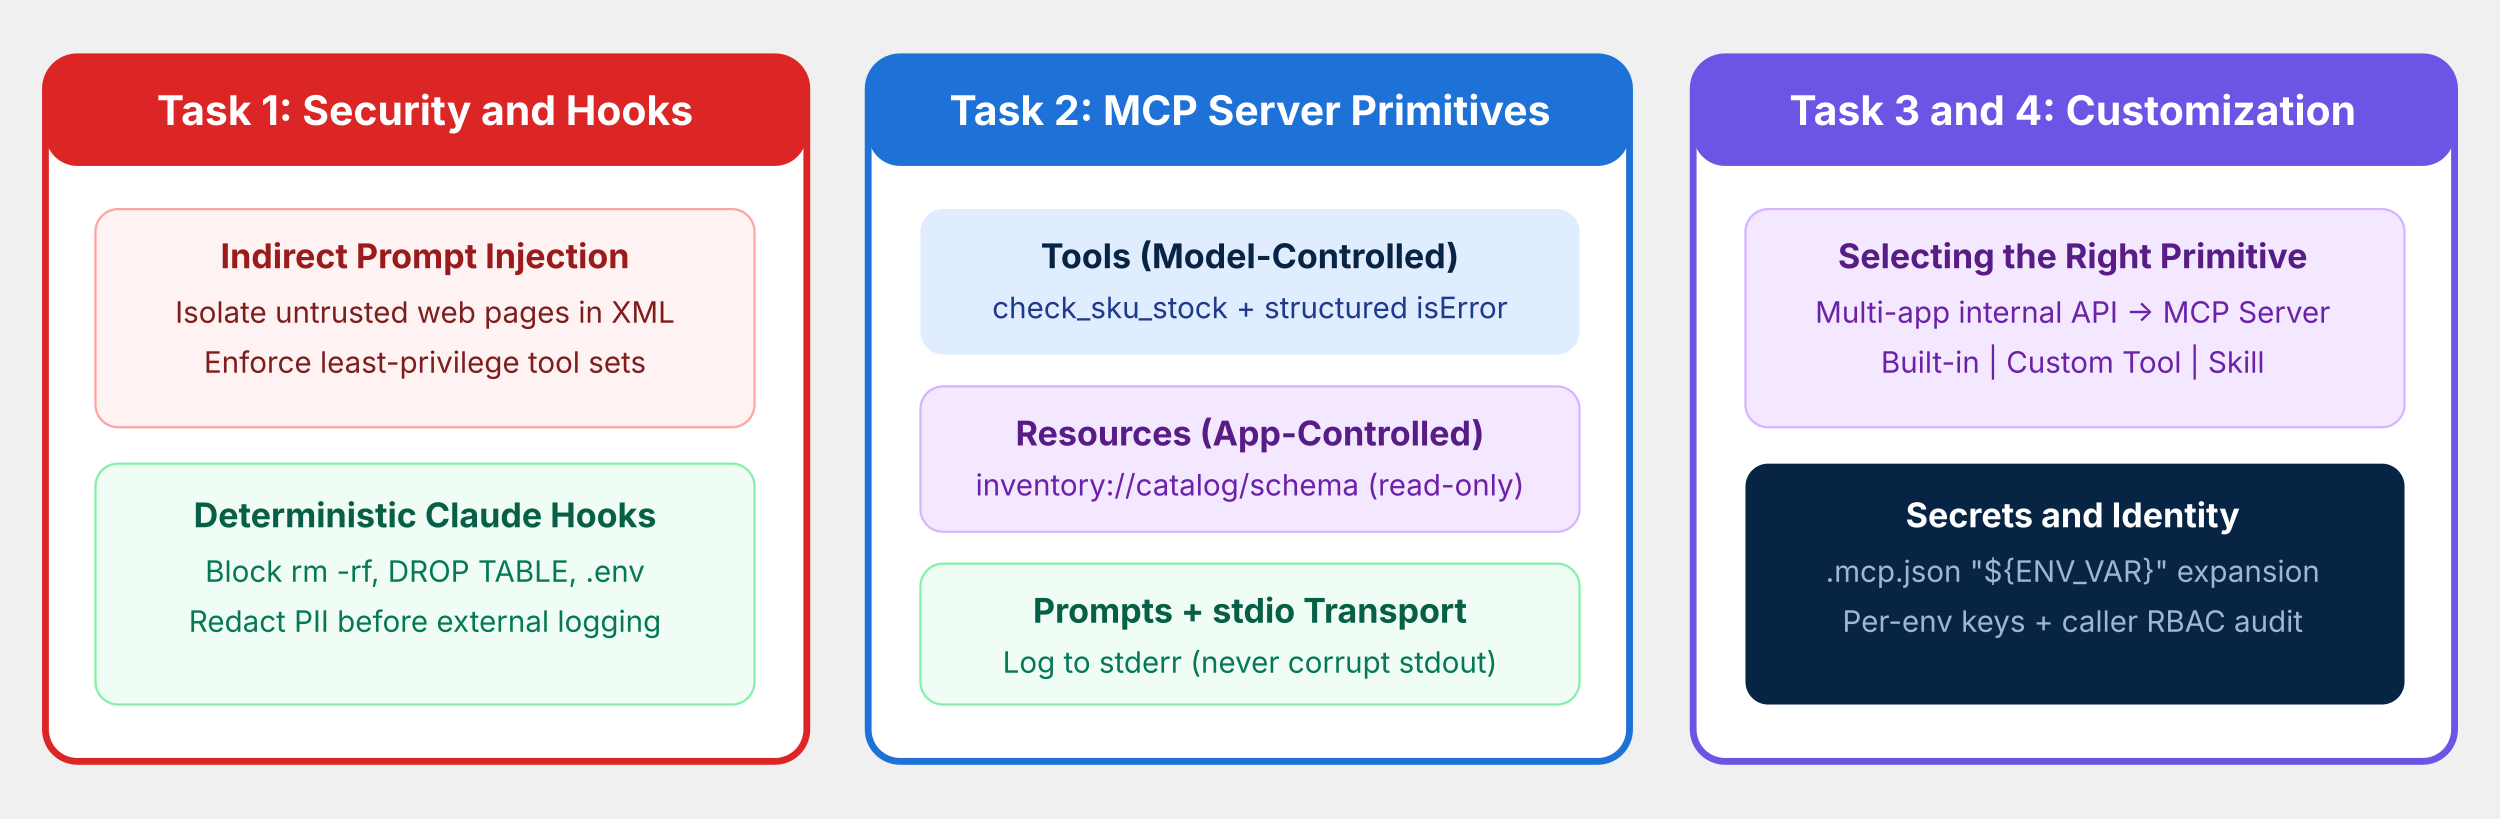
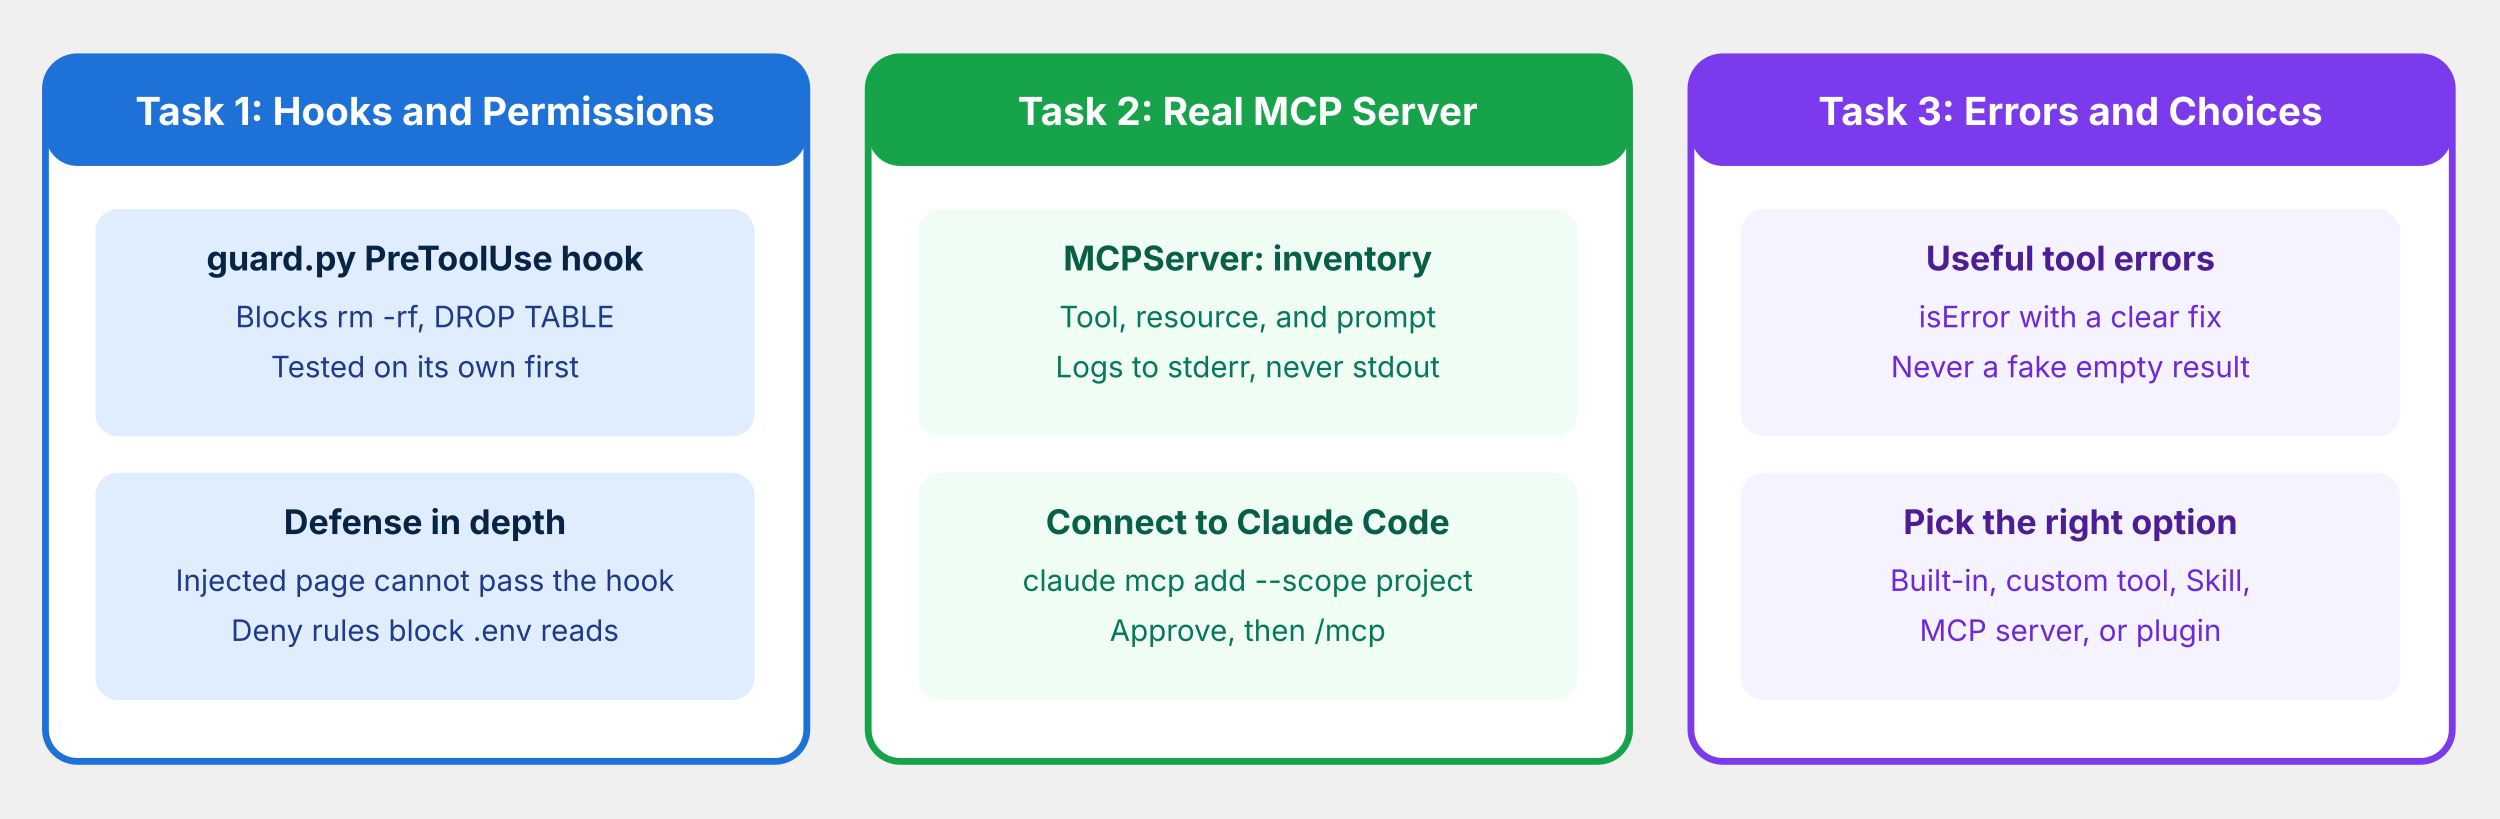
- <svg xmlns="http://www.w3.org/2000/svg" viewBox="0 0 1100 360" width="1100" height="360" role="img" aria-label="Lab 4 Overview: Prompt Injection Defense, MCP Server Primitives, and Customization Selection">
-   <rect x="20" y="25" width="335" height="310" rx="14" fill="#ffffff" stroke="#dc2626" stroke-width="3" />
-   <rect x="20" y="25" width="335" height="48" rx="14" fill="#dc2626" />
-   <text x="187" y="55" text-anchor="middle" fill="#ffffff" font-family="Inter, system-ui, sans-serif" font-size="18" font-weight="700">Task 1: Security and Hooks</text>
-   <rect x="42" y="92" width="290" height="96" rx="10" fill="#fef2f2" stroke="#fca5a5" />
-   <text x="187" y="118" text-anchor="middle" fill="#991b1b" font-family="Inter, system-ui, sans-serif" font-size="15" font-weight="700">Indirect Prompt Injection</text>
-   <text x="187" y="142" text-anchor="middle" fill="#7f1d1d" font-family="Inter, system-ui, sans-serif" font-size="13">Isolate untrusted web pages in XML</text>
-   <text x="187" y="164" text-anchor="middle" fill="#7f1d1d" font-family="Inter, system-ui, sans-serif" font-size="13">Enforce least-privilege tool sets</text>
-   <rect x="42" y="204" width="290" height="106" rx="10" fill="#f0fdf4" stroke="#86efac" />
-   <text x="187" y="232" text-anchor="middle" fill="#065f46" font-family="Inter, system-ui, sans-serif" font-size="15" font-weight="700">Deterministic Claude Hooks</text>
-   <text x="187" y="256" text-anchor="middle" fill="#047857" font-family="Inter, system-ui, sans-serif" font-size="13">Block rm -rf, DROP TABLE, .env</text>
-   <text x="187" y="278" text-anchor="middle" fill="#047857" font-family="Inter, system-ui, sans-serif" font-size="13">Redact PII before external logging</text>
-   <rect x="382" y="25" width="335" height="310" rx="14" fill="#ffffff" stroke="#1e71d6" stroke-width="3" />
-   <rect x="382" y="25" width="335" height="48" rx="14" fill="#1e71d6" />
-   <text x="550" y="55" text-anchor="middle" fill="#ffffff" font-family="Inter, system-ui, sans-serif" font-size="18" font-weight="700">Task 2: MCP Server Primitives</text>
-   <rect x="405" y="92" width="290" height="64" rx="10" fill="#e0edff" />
-   <text x="550" y="118" text-anchor="middle" fill="#082445" font-family="Inter, system-ui, sans-serif" font-size="15" font-weight="700">Tools (Model-Controlled)</text>
-   <text x="550" y="140" text-anchor="middle" fill="#1e3a8a" font-family="Inter, system-ui, sans-serif" font-size="13">check_sku_stock + structured isError</text>
-   <rect x="405" y="170" width="290" height="64" rx="10" fill="#f3e8ff" stroke="#d8b4fe" />
-   <text x="550" y="196" text-anchor="middle" fill="#581c87" font-family="Inter, system-ui, sans-serif" font-size="15" font-weight="700">Resources (App-Controlled)</text>
-   <text x="550" y="218" text-anchor="middle" fill="#6b21a8" font-family="Inter, system-ui, sans-serif" font-size="13">inventory://catalog/schema (read-only)</text>
-   <rect x="405" y="248" width="290" height="62" rx="10" fill="#f0fdf4" stroke="#86efac" />
-   <text x="550" y="274" text-anchor="middle" fill="#065f46" font-family="Inter, system-ui, sans-serif" font-size="15" font-weight="700">Prompts + stdio Transport</text>
-   <text x="550" y="296" text-anchor="middle" fill="#047857" font-family="Inter, system-ui, sans-serif" font-size="13">Log to stderr (never corrupt stdout)</text>
-   <rect x="745" y="25" width="335" height="310" rx="14" fill="#ffffff" stroke="#6a55e4" stroke-width="3" />
-   <rect x="745" y="25" width="335" height="48" rx="14" fill="#6a55e4" />
-   <text x="912" y="55" text-anchor="middle" fill="#ffffff" font-family="Inter, system-ui, sans-serif" font-size="18" font-weight="700">Task 3 and 4: Customization</text>
-   <rect x="768" y="92" width="290" height="96" rx="10" fill="#f3e8ff" stroke="#d8b4fe" />
-   <text x="912" y="118" text-anchor="middle" fill="#581c87" font-family="Inter, system-ui, sans-serif" font-size="15" font-weight="700">Selecting the Right Primitive</text>
-   <text x="912" y="142" text-anchor="middle" fill="#6b21a8" font-family="Inter, system-ui, sans-serif" font-size="13">Multi-app internal API -&gt; MCP Server</text>
-   <text x="912" y="164" text-anchor="middle" fill="#6b21a8" font-family="Inter, system-ui, sans-serif" font-size="13">Built-in | Custom Tool | Skill</text>
-   <rect x="768" y="204" width="290" height="106" rx="10" fill="#082445" />
-   <text x="912" y="232" text-anchor="middle" fill="#ffffff" font-family="Inter, system-ui, sans-serif" font-size="15" font-weight="700">Secrets and Identity</text>
-   <text x="912" y="256" text-anchor="middle" fill="#9eb6d4" font-family="Inter, system-ui, sans-serif" font-size="13">.mcp.json "${ENV_VAR}" expansion</text>
-   <text x="912" y="278" text-anchor="middle" fill="#9eb6d4" font-family="Inter, system-ui, sans-serif" font-size="13">Per-env keys + caller RBAC audit</text>
+ <svg xmlns="http://www.w3.org/2000/svg" viewBox="0 0 1100 360" width="1100" height="360" role="img" aria-label="Lab 4: guard hook, permission rules, MCP server, and customization choices">
+   <rect x="20" y="25" width="335" height="310" rx="14" fill="#ffffff" stroke="#1e71d6" stroke-width="3" />
+   <rect x="20" y="25" width="335" height="48" rx="14" fill="#1e71d6" />
+   <text x="187" y="55" text-anchor="middle" fill="#ffffff" font-family="Inter, system-ui, sans-serif" font-size="17" font-weight="700">Task 1: Hooks and Permissions</text>
+   <rect x="42" y="92" width="290" height="100" rx="10" fill="#e0edff" />
+   <text x="187" y="119" text-anchor="middle" fill="#082445" font-family="Inter, system-ui, sans-serif" font-size="15" font-weight="700">guard.py PreToolUse hook</text>
+   <text x="187" y="144" text-anchor="middle" fill="#1e3a8a" font-family="Inter, system-ui, sans-serif" font-size="13">Blocks rm -rf, DROP TABLE</text>
+   <text x="187" y="166" text-anchor="middle" fill="#1e3a8a" font-family="Inter, system-ui, sans-serif" font-size="13">Tested on its own first</text>
+   <rect x="42" y="208" width="290" height="100" rx="10" fill="#e0edff" />
+   <text x="187" y="235" text-anchor="middle" fill="#082445" font-family="Inter, system-ui, sans-serif" font-size="15" font-weight="700">Defense in depth</text>
+   <text x="187" y="260" text-anchor="middle" fill="#1e3a8a" font-family="Inter, system-ui, sans-serif" font-size="13">Injected page cannot pass the hook</text>
+   <text x="187" y="282" text-anchor="middle" fill="#1e3a8a" font-family="Inter, system-ui, sans-serif" font-size="13">Deny rules block .env reads</text>
+   <rect x="382" y="25" width="335" height="310" rx="14" fill="#ffffff" stroke="#16a34a" stroke-width="3" />
+   <rect x="382" y="25" width="335" height="48" rx="14" fill="#16a34a" />
+   <text x="549" y="55" text-anchor="middle" fill="#ffffff" font-family="Inter, system-ui, sans-serif" font-size="17" font-weight="700">Task 2: Real MCP Server</text>
+   <rect x="404" y="92" width="290" height="100" rx="10" fill="#f0fdf4" />
+   <text x="549" y="119" text-anchor="middle" fill="#065f46" font-family="Inter, system-ui, sans-serif" font-size="15" font-weight="700">MCPServer: inventory</text>
+   <text x="549" y="144" text-anchor="middle" fill="#047857" font-family="Inter, system-ui, sans-serif" font-size="13">Tool, resource, and prompt</text>
+   <text x="549" y="166" text-anchor="middle" fill="#047857" font-family="Inter, system-ui, sans-serif" font-size="13">Logs to stderr, never stdout</text>
+   <rect x="404" y="208" width="290" height="100" rx="10" fill="#f0fdf4" />
+   <text x="549" y="235" text-anchor="middle" fill="#065f46" font-family="Inter, system-ui, sans-serif" font-size="15" font-weight="700">Connect to Claude Code</text>
+   <text x="549" y="260" text-anchor="middle" fill="#047857" font-family="Inter, system-ui, sans-serif" font-size="13">claude mcp add --scope project</text>
+   <text x="549" y="282" text-anchor="middle" fill="#047857" font-family="Inter, system-ui, sans-serif" font-size="13">Approve, then /mcp</text>
+   <rect x="744" y="25" width="335" height="310" rx="14" fill="#ffffff" stroke="#7c3aed" stroke-width="3" />
+   <rect x="744" y="25" width="335" height="48" rx="14" fill="#7c3aed" />
+   <text x="911" y="55" text-anchor="middle" fill="#ffffff" font-family="Inter, system-ui, sans-serif" font-size="17" font-weight="700">Task 3: Errors and Choices</text>
+   <rect x="766" y="92" width="290" height="100" rx="10" fill="#f5f3ff" />
+   <text x="911" y="119" text-anchor="middle" fill="#4c1d95" font-family="Inter, system-ui, sans-serif" font-size="15" font-weight="700">Useful tool errors</text>
+   <text x="911" y="144" text-anchor="middle" fill="#6d28d9" font-family="Inter, system-ui, sans-serif" font-size="13">isError with a clear fix</text>
+   <text x="911" y="166" text-anchor="middle" fill="#6d28d9" font-family="Inter, system-ui, sans-serif" font-size="13">Never a fake empty result</text>
+   <rect x="766" y="208" width="290" height="100" rx="10" fill="#f5f3ff" />
+   <text x="911" y="235" text-anchor="middle" fill="#4c1d95" font-family="Inter, system-ui, sans-serif" font-size="15" font-weight="700">Pick the right option</text>
+   <text x="911" y="260" text-anchor="middle" fill="#6d28d9" font-family="Inter, system-ui, sans-serif" font-size="13">Built-in, custom tool, Skill,</text>
+   <text x="911" y="282" text-anchor="middle" fill="#6d28d9" font-family="Inter, system-ui, sans-serif" font-size="13">MCP server, or plugin</text>
</svg>
